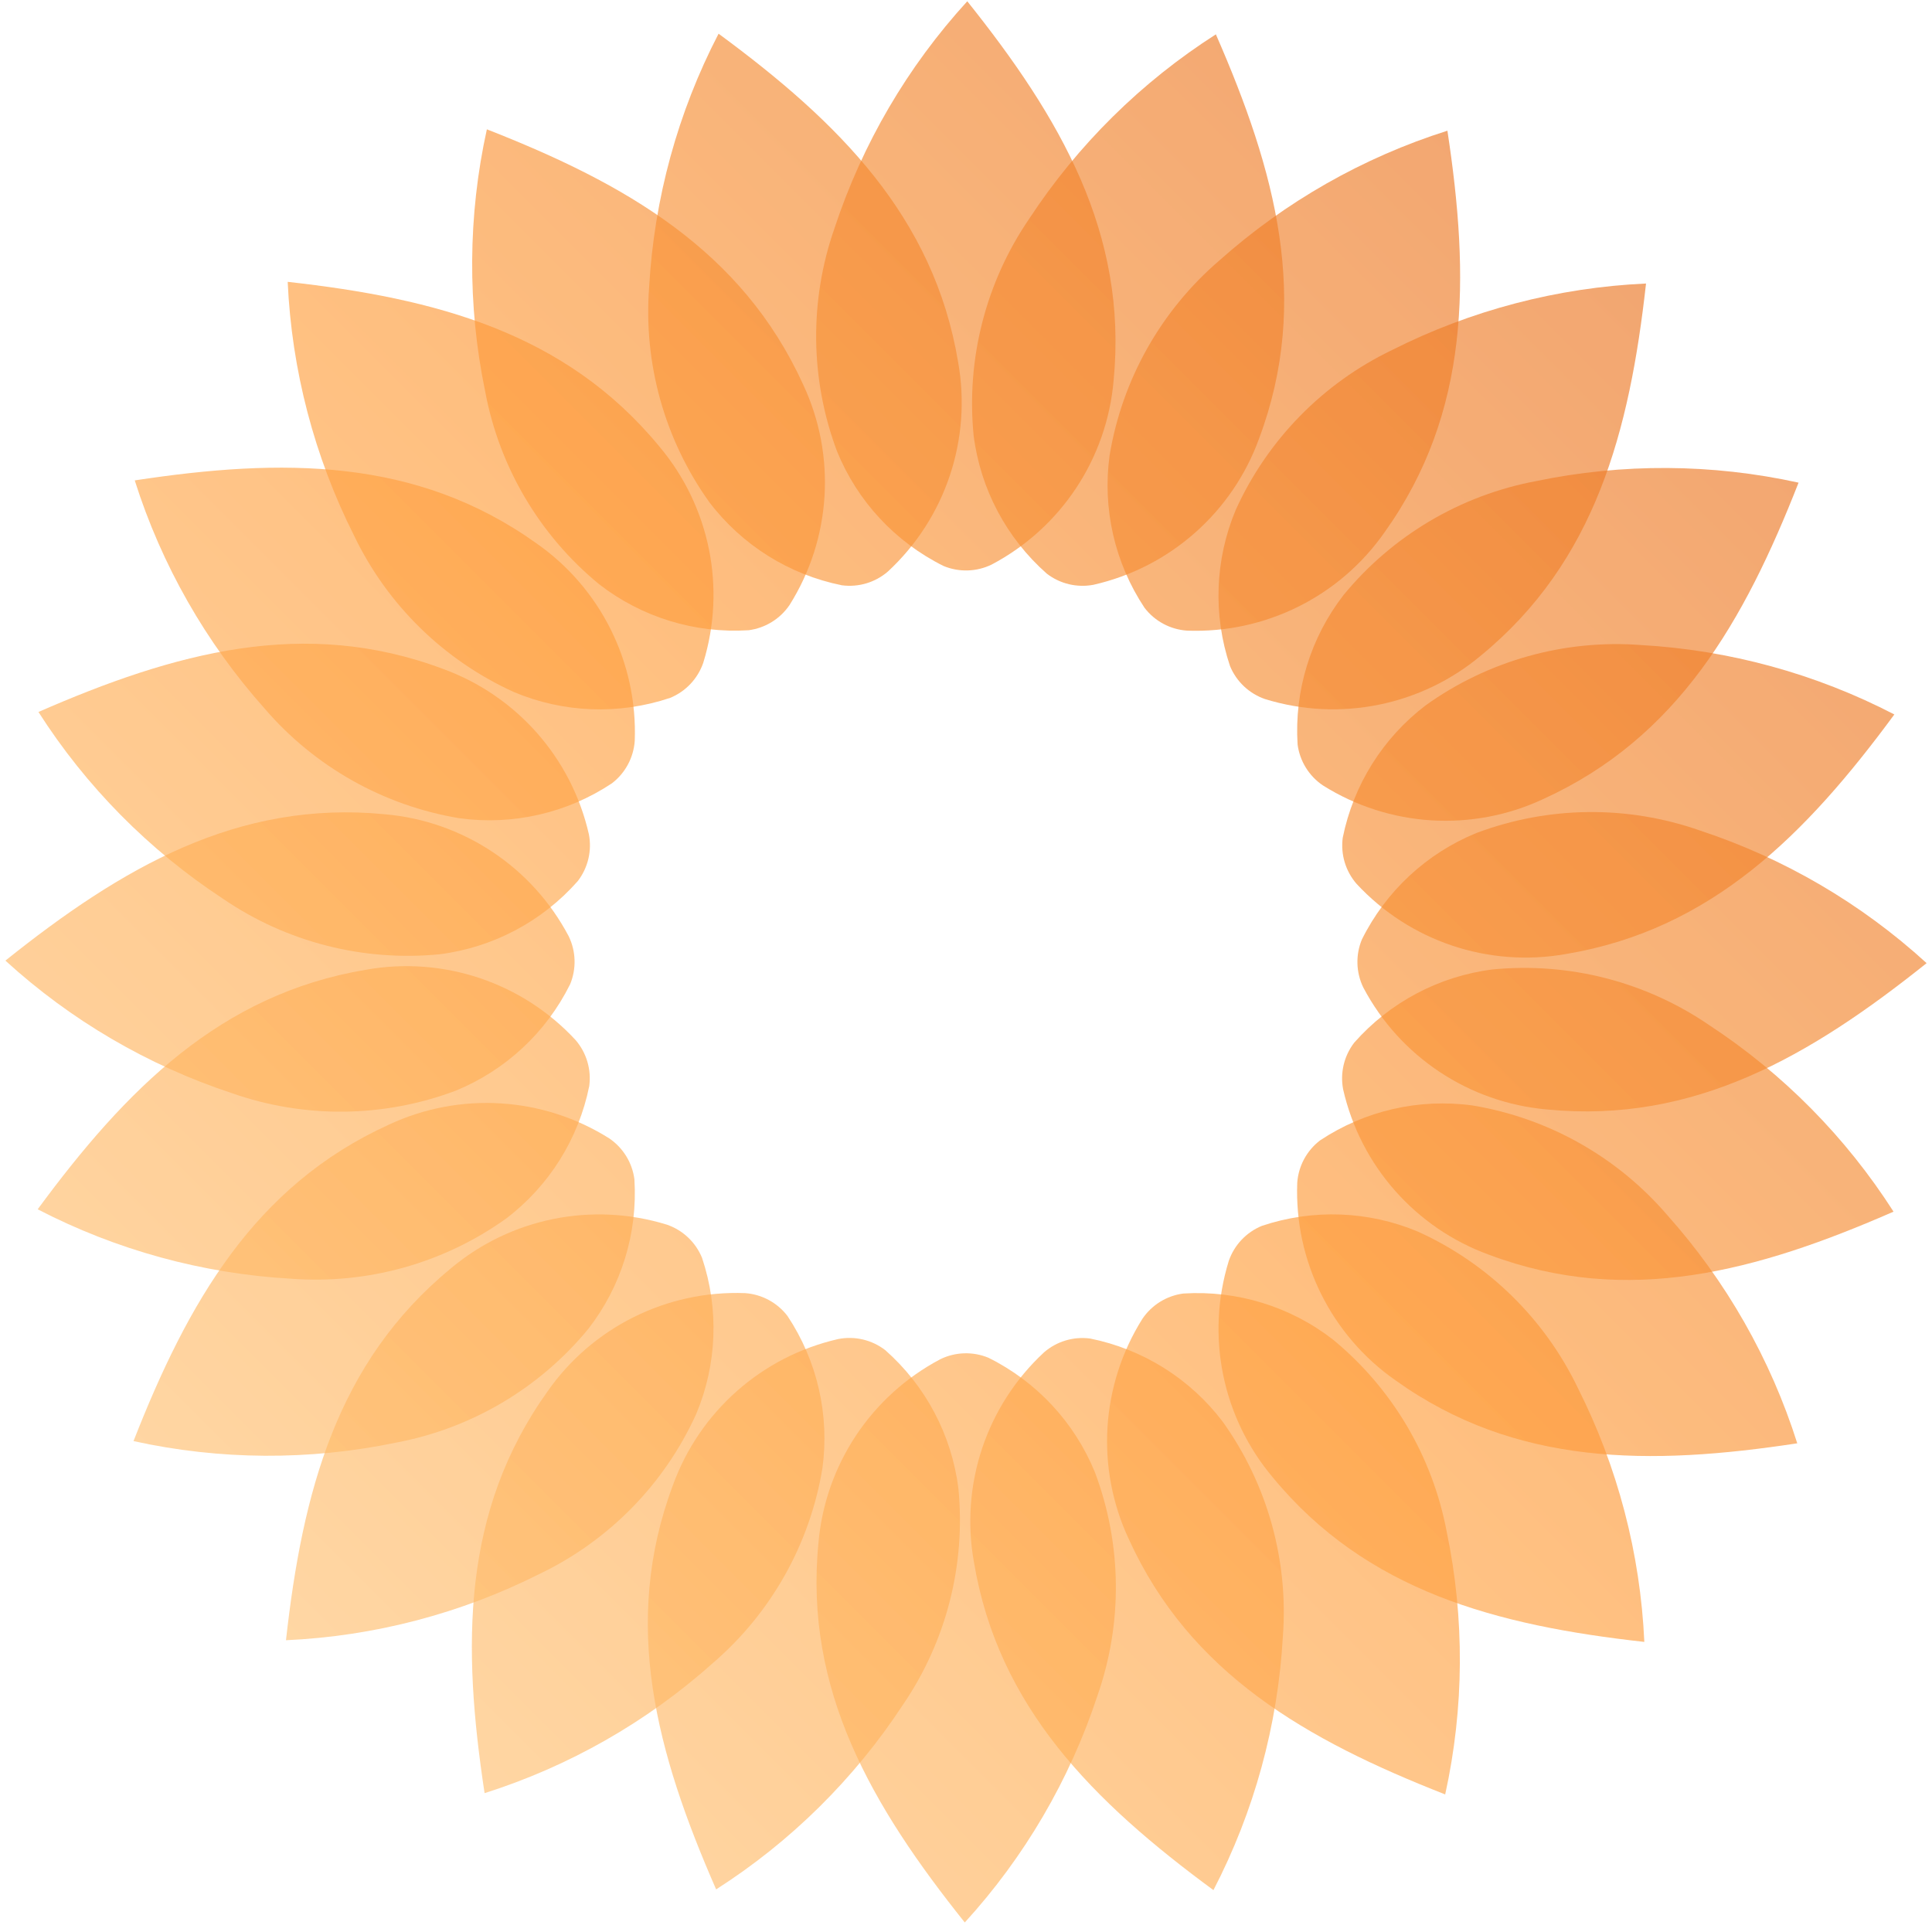
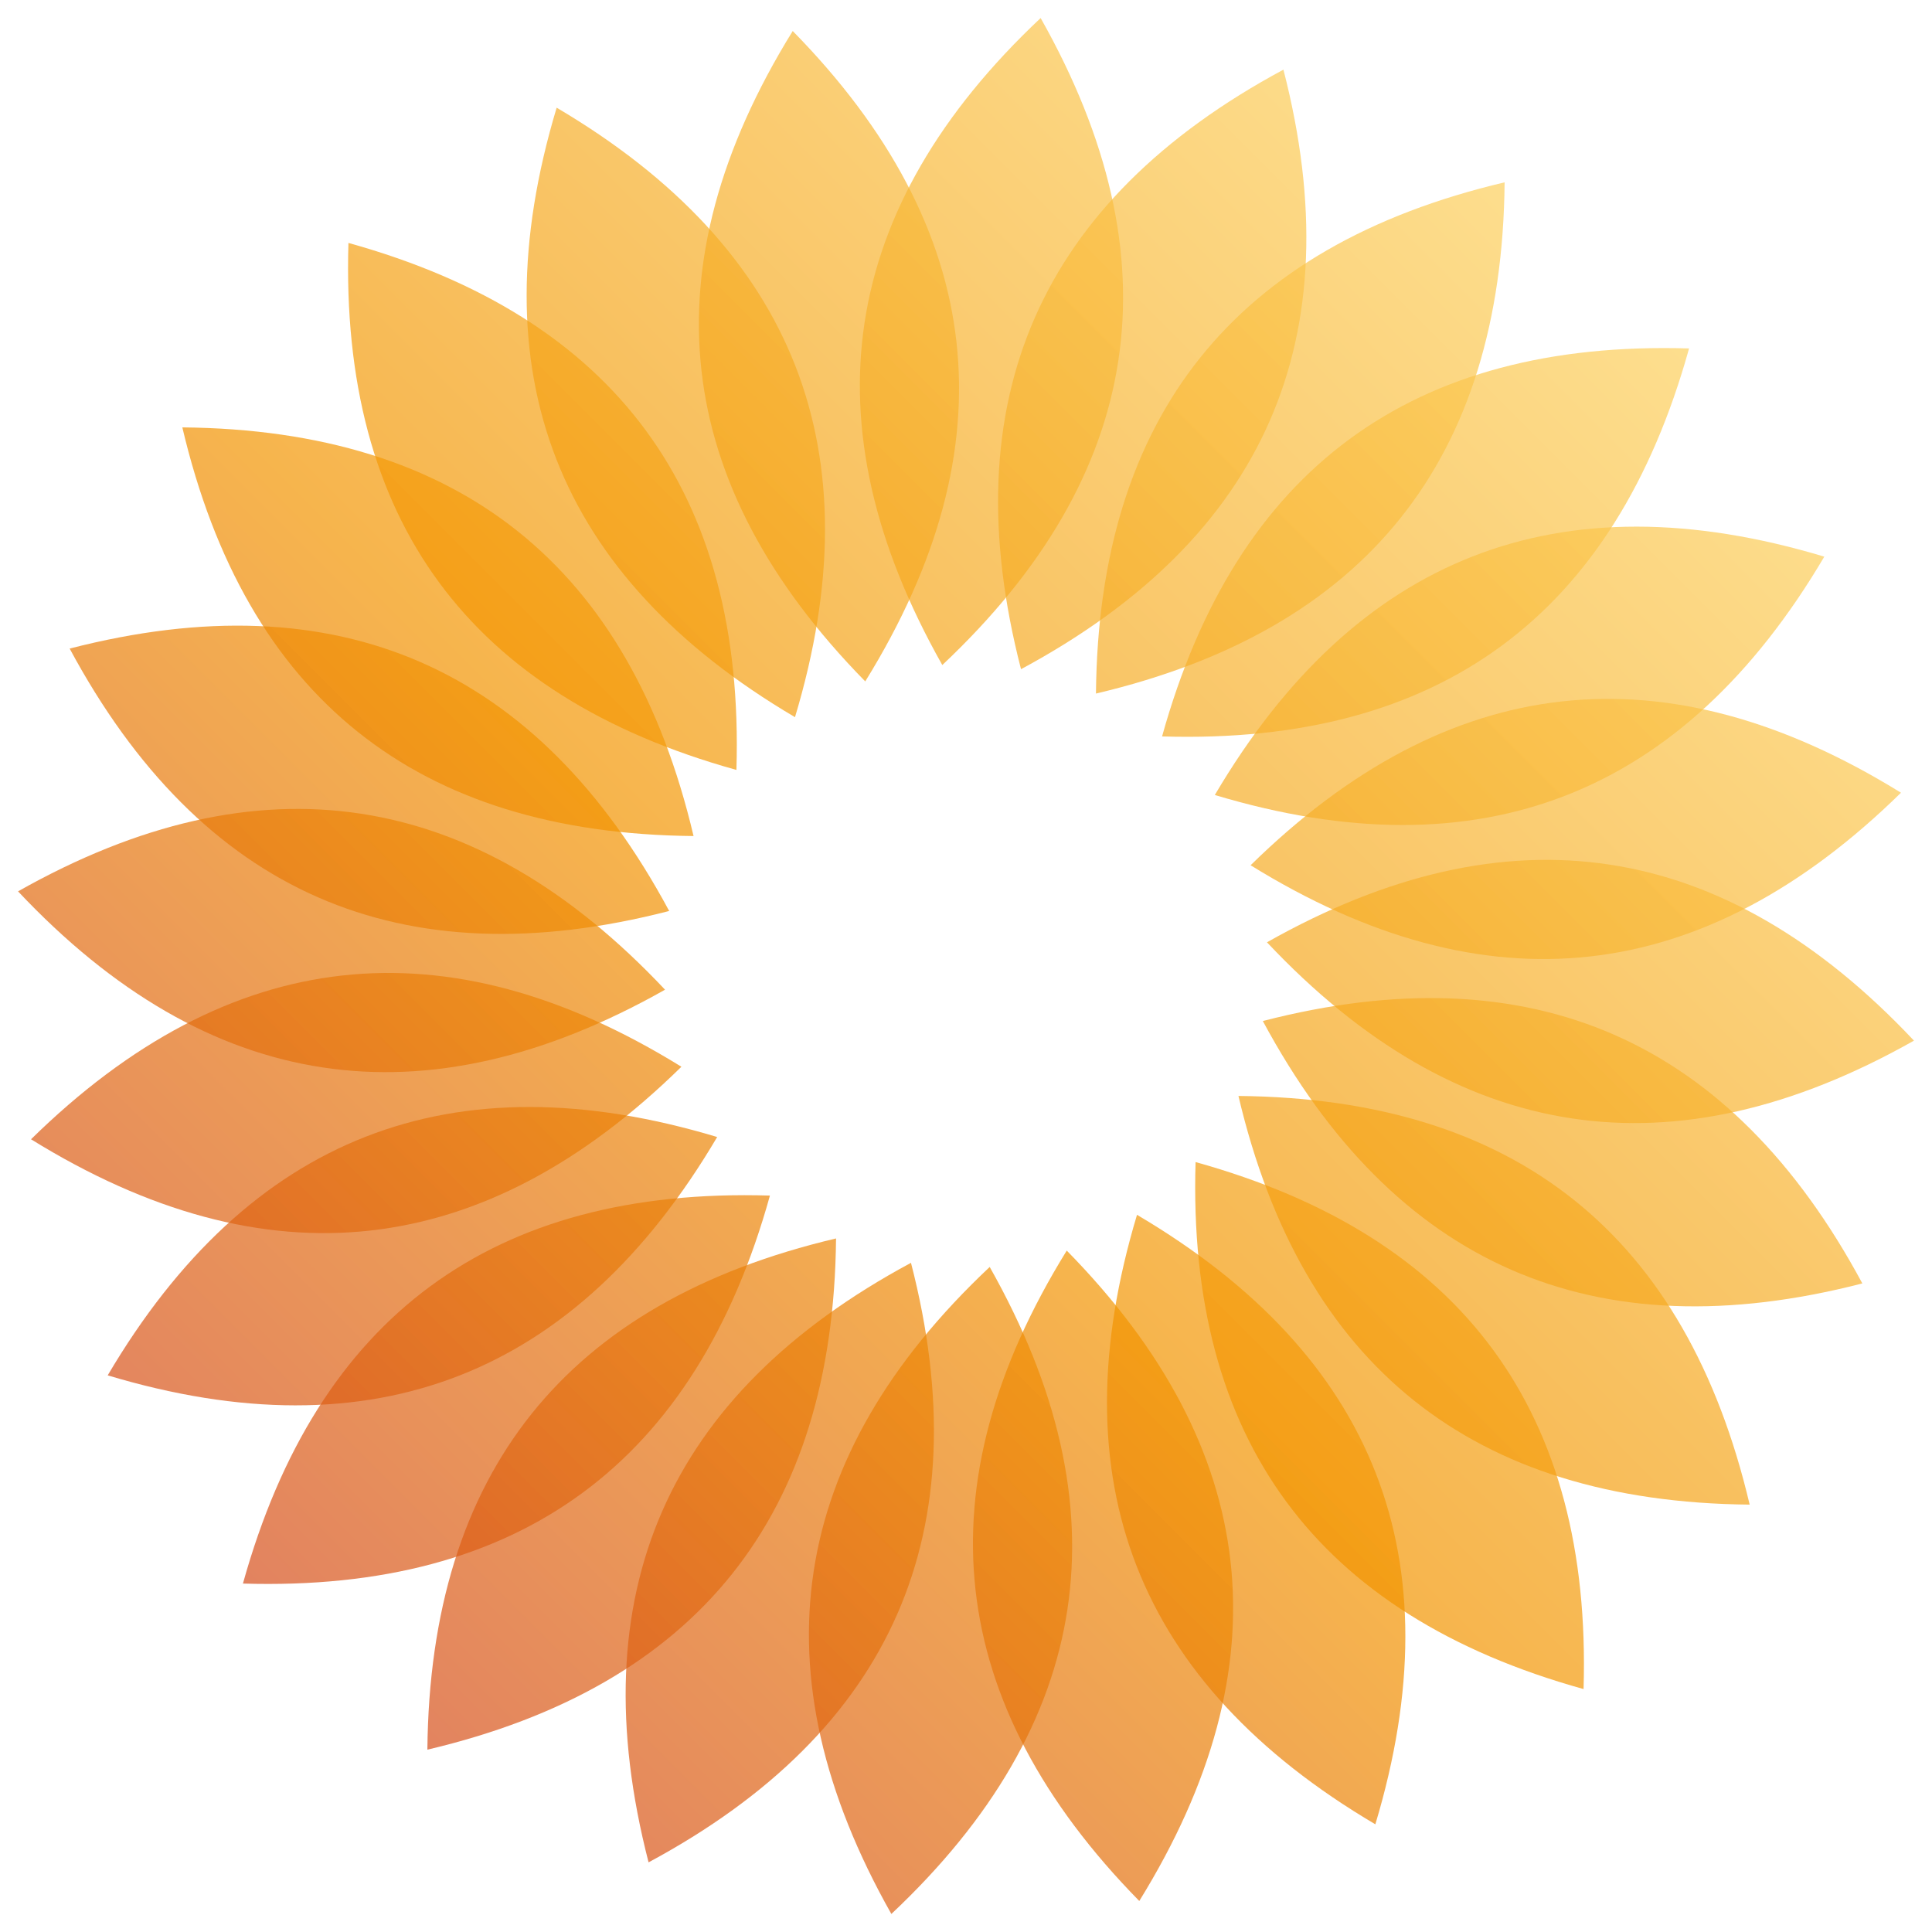
- <svg xmlns="http://www.w3.org/2000/svg" xmlns:xlink="http://www.w3.org/1999/xlink" id="cbLogo" width="50" height="50" version="1.1">
-   <defs id="defs11">
-     <linearGradient id="gradient" x1="0" x2="100" y1="100" y2="0" gradientUnits="userSpaceOnUse">
-       <stop id="stop2" offset="0%" stop-color="#ffd08a" />
-       <stop id="stop4" offset="50%" stop-color="#ff9e3d" />
-       <stop id="stop6" offset="100%" stop-color="#e2661a" />
+ <svg xmlns="http://www.w3.org/2000/svg" width="256" height="256" viewBox="0 0 256 256">
+   <defs>
+     <linearGradient id="swirl" x1="0" y1="256" x2="256" y2="0" gradientUnits="userSpaceOnUse">
+       <stop offset="0%" stop-color="#c62828" />
+       <stop offset="45%" stop-color="#f29400" />
+       <stop offset="100%" stop-color="#ffe680" />
    </linearGradient>
-     <linearGradient xlink:href="#gradient" id="linearGradient873" x1="0" x2="100" y1="100" y2="0" gradientUnits="userSpaceOnUse" />
-     <linearGradient xlink:href="#gradient" id="linearGradient875" x1="0" x2="100" y1="100" y2="0" gradientUnits="userSpaceOnUse" />
-     <linearGradient xlink:href="#gradient" id="linearGradient877" x1="0" x2="100" y1="100" y2="0" gradientUnits="userSpaceOnUse" />
-     <linearGradient xlink:href="#gradient" id="linearGradient879" x1="0" x2="100" y1="100" y2="0" gradientUnits="userSpaceOnUse" />
-     <linearGradient xlink:href="#gradient" id="linearGradient881" x1="0" x2="100" y1="100" y2="0" gradientUnits="userSpaceOnUse" />
-     <linearGradient xlink:href="#gradient" id="linearGradient883" x1="0" x2="100" y1="100" y2="0" gradientUnits="userSpaceOnUse" />
-     <linearGradient xlink:href="#gradient" id="linearGradient885" x1="0" x2="100" y1="100" y2="0" gradientUnits="userSpaceOnUse" />
-     <linearGradient xlink:href="#gradient" id="linearGradient887" x1="0" x2="100" y1="100" y2="0" gradientUnits="userSpaceOnUse" />
-     <linearGradient xlink:href="#gradient" id="linearGradient889" x1="0" x2="100" y1="100" y2="0" gradientUnits="userSpaceOnUse" />
-     <linearGradient xlink:href="#gradient" id="linearGradient891" x1="0" x2="100" y1="100" y2="0" gradientUnits="userSpaceOnUse" />
-     <linearGradient xlink:href="#gradient" id="linearGradient893" x1="0" x2="100" y1="100" y2="0" gradientUnits="userSpaceOnUse" />
-     <linearGradient xlink:href="#gradient" id="linearGradient895" x1="0" x2="100" y1="100" y2="0" gradientUnits="userSpaceOnUse" />
-     <linearGradient xlink:href="#gradient" id="linearGradient897" x1="0" x2="100" y1="100" y2="0" gradientUnits="userSpaceOnUse" />
-     <linearGradient xlink:href="#gradient" id="linearGradient899" x1="0" x2="100" y1="100" y2="0" gradientUnits="userSpaceOnUse" />
-     <linearGradient xlink:href="#gradient" id="linearGradient901" x1="0" x2="100" y1="100" y2="0" gradientUnits="userSpaceOnUse" />
-     <linearGradient xlink:href="#gradient" id="linearGradient903" x1="0" x2="100" y1="100" y2="0" gradientUnits="userSpaceOnUse" />
-     <linearGradient xlink:href="#gradient" id="linearGradient905" x1="0" x2="100" y1="100" y2="0" gradientUnits="userSpaceOnUse" />
-     <linearGradient xlink:href="#gradient" id="linearGradient907" x1="0" x2="100" y1="100" y2="0" gradientUnits="userSpaceOnUse" />
-     <linearGradient xlink:href="#gradient" id="linearGradient909" x1="0" x2="100" y1="100" y2="0" gradientUnits="userSpaceOnUse" />
-     <linearGradient xlink:href="#gradient" id="linearGradient911" x1="0" x2="100" y1="100" y2="0" gradientUnits="userSpaceOnUse" />
-     <linearGradient xlink:href="#gradient" id="linearGradient913" x1="0" x2="100" y1="100" y2="0" gradientUnits="userSpaceOnUse" />
-     <linearGradient xlink:href="#gradient" id="linearGradient915" x1="0" x2="100" y1="100" y2="0" gradientUnits="userSpaceOnUse" />
-     <linearGradient xlink:href="#gradient" id="linearGradient917" x1="0" x2="100" y1="100" y2="0" gradientUnits="userSpaceOnUse" />
-     <linearGradient xlink:href="#gradient" id="linearGradient919" x1="0" x2="100" y1="100" y2="0" gradientUnits="userSpaceOnUse" />
-     <linearGradient xlink:href="#gradient" id="linearGradient921" x1="0" x2="100" y1="100" y2="0" gradientUnits="userSpaceOnUse" />
-     <style id="style9">.petal{opacity:.65}</style>
  </defs>
-   <g id="petals" fill="url(#linearGradient921)" transform="matrix(.5 0 0 .5 0 .026)">
-     <path id="path13" fill="url(#linearGradient873)" d="M33.6 14.8a16.938 16.938 0 0 0 3.116 11.142 11.457 11.457 0 0 0 6.858 4.3 3.033 3.033 0 0 0 2.385-.713 11.924 11.924 0 0 0 3.634-10.837c-1.257-7.54-6.19-12.43-12.4-17A32.468 32.468 0 0 0 33.6 14.8z" class="petal" opacity=".65" />
-     <path id="path15" fill="url(#linearGradient875)" d="M25.117 20.232a16.938 16.938 0 0 0 5.893 9.956 11.457 11.457 0 0 0 7.738 2.381 3.033 3.033 0 0 0 2.119-1.306 11.924 11.924 0 0 0 .705-11.409C38.406 12.9 32.376 9.449 25.2 6.642a32.468 32.468 0 0 0-.083 13.59z" class="petal" opacity=".65" />
-     <path id="path17" fill="url(#linearGradient877)" d="M18.329 27.677a16.937 16.937 0 0 0 8.271 8.092 11.457 11.457 0 0 0 8.09.3 3.033 3.033 0 0 0 1.709-1.81 11.924 11.924 0 0 0-2.271-11.2c-4.859-5.9-11.576-7.67-19.237-8.523a32.466 32.466 0 0 0 3.438 13.141z" class="petal" opacity=".65" />
-     <path id="path19" fill="url(#linearGradient879)" d="M13.7 36.626A16.938 16.938 0 0 0 23.781 42.3a11.457 11.457 0 0 0 7.891-1.807 3.033 3.033 0 0 0 1.182-2.193 11.924 11.924 0 0 0-5.093-10.233c-6.221-4.443-13.167-4.412-20.787-3.254A32.468 32.468 0 0 0 13.7 36.626z" class="petal" opacity=".65" />
-     <path id="path21" fill="url(#linearGradient881)" d="M11.543 46.468a16.938 16.938 0 0 0 11.208 2.873 11.457 11.457 0 0 0 7.155-3.788 3.034 3.034 0 0 0 .575-2.422 11.924 11.924 0 0 0-7.568-8.566c-7.16-2.681-13.861-.854-20.923 2.235a32.468 32.468 0 0 0 9.553 9.668z" class="petal" opacity=".65" />
-     <path id="path23" fill="url(#linearGradient883)" d="M12.008 56.532a16.938 16.938 0 0 0 11.569-.126 11.457 11.457 0 0 0 5.931-5.51 3.033 3.033 0 0 0-.072-2.488 11.924 11.924 0 0 0-9.527-6.315C12.3 41.356 6.3 44.855.279 49.669a32.467 32.467 0 0 0 11.729 6.863z" class="petal" opacity=".65" />
-     <path id="path25" fill="url(#linearGradient885)" d="M15.062 66.134A16.938 16.938 0 0 0 26.2 63.018a11.457 11.457 0 0 0 4.3-6.858 3.033 3.033 0 0 0-.713-2.385 11.924 11.924 0 0 0-10.837-3.634c-7.54 1.257-12.43 6.19-17 12.4a32.468 32.468 0 0 0 13.112 3.593z" class="petal" opacity=".65" />
-     <path id="path27" fill="url(#linearGradient887)" d="M20.5 74.618a16.938 16.938 0 0 0 9.956-5.893 11.457 11.457 0 0 0 2.381-7.738 3.033 3.033 0 0 0-1.306-2.119 11.925 11.925 0 0 0-11.409-.705c-6.958 3.166-10.4 9.2-13.212 16.376a32.466 32.466 0 0 0 13.59.079z" class="petal" opacity=".65" />
-     <path id="path29" fill="url(#linearGradient889)" d="M27.943 81.406a16.938 16.938 0 0 0 8.092-8.269 11.457 11.457 0 0 0 .3-8.09 3.033 3.033 0 0 0-1.81-1.709 11.924 11.924 0 0 0-11.2 2.271c-5.9 4.859-7.67 11.576-8.523 19.237a32.467 32.467 0 0 0 13.141-3.44z" class="petal" opacity=".65" />
-     <path id="path31" fill="url(#linearGradient891)" d="M36.891 86.035a16.938 16.938 0 0 0 5.676-10.082 11.457 11.457 0 0 0-1.807-7.891 3.033 3.033 0 0 0-2.191-1.182 11.924 11.924 0 0 0-10.233 5.094c-4.443 6.221-4.412 13.167-3.254 20.787a32.467 32.467 0 0 0 11.809-6.726z" class="petal" opacity=".65" />
-     <path id="path33" fill="url(#linearGradient893)" d="M46.733 88.191a16.937 16.937 0 0 0 2.873-11.207 11.457 11.457 0 0 0-3.788-7.155 3.033 3.033 0 0 0-2.422-.575 11.924 11.924 0 0 0-8.566 7.568c-2.681 7.159-.854 13.86 2.237 20.921a32.465 32.465 0 0 0 9.666-9.552z" class="petal" opacity=".65" />
-     <path id="path35" fill="url(#linearGradient895)" d="M56.8 87.726a16.937 16.937 0 0 0-.125-11.569 11.457 11.457 0 0 0-5.511-5.931 3.033 3.033 0 0 0-2.488.072 11.924 11.924 0 0 0-6.315 9.528c-.737 7.609 2.762 13.609 7.576 19.629A32.466 32.466 0 0 0 56.8 87.726z" class="petal" opacity=".65" />
-     <path id="path37" fill="url(#linearGradient897)" d="M66.4 84.672a16.938 16.938 0 0 0-3.116-11.142 11.457 11.457 0 0 0-6.858-4.3 3.033 3.033 0 0 0-2.385.713 11.924 11.924 0 0 0-3.634 10.837c1.257 7.54 6.19 12.43 12.4 17A32.468 32.468 0 0 0 66.4 84.672z" class="petal" opacity=".65" />
-     <path id="path39" fill="url(#linearGradient899)" d="M74.883 79.237a16.937 16.937 0 0 0-5.893-9.956 11.456 11.456 0 0 0-7.738-2.381 3.033 3.033 0 0 0-2.119 1.306 11.924 11.924 0 0 0-.705 11.409c3.166 6.958 9.2 10.4 16.375 13.212a32.468 32.468 0 0 0 .08-13.59z" class="petal" opacity=".65" />
-     <path id="path41" fill="url(#linearGradient901)" d="M81.671 71.792A16.938 16.938 0 0 0 73.4 63.7a11.457 11.457 0 0 0-8.09-.3 3.033 3.033 0 0 0-1.708 1.81 11.924 11.924 0 0 0 2.271 11.2c4.859 5.9 11.576 7.67 19.237 8.523a32.466 32.466 0 0 0-3.439-13.141z" class="petal" opacity=".65" />
-     <path id="path43" fill="url(#linearGradient903)" d="M86.3 62.843a16.938 16.938 0 0 0-10.082-5.676 11.457 11.457 0 0 0-7.891 1.807 3.033 3.033 0 0 0-1.182 2.191A11.924 11.924 0 0 0 72.239 71.4c6.221 4.443 13.167 4.412 20.787 3.254A32.467 32.467 0 0 0 86.3 62.843z" class="petal" opacity=".65" />
-     <path id="path45" fill="url(#linearGradient905)" d="M88.457 53a16.938 16.938 0 0 0-11.207-2.873 11.457 11.457 0 0 0-7.155 3.788 3.033 3.033 0 0 0-.574 2.422 11.925 11.925 0 0 0 7.567 8.563c7.158 2.681 13.86.854 20.921-2.237A32.467 32.467 0 0 0 88.457 53z" class="petal" opacity=".65" />
-     <path id="path47" fill="url(#linearGradient907)" d="M87.992 42.936a16.938 16.938 0 0 0-11.569.126 11.457 11.457 0 0 0-5.931 5.511 3.033 3.033 0 0 0 .072 2.488 11.924 11.924 0 0 0 9.527 6.315c7.609.737 13.609-2.762 19.63-7.576a32.468 32.468 0 0 0-11.729-6.864z" class="petal" opacity=".65" />
-     <path id="path49" fill="url(#linearGradient909)" d="M84.938 33.335A16.938 16.938 0 0 0 73.8 36.451a11.457 11.457 0 0 0-4.3 6.858 3.033 3.033 0 0 0 .714 2.385 11.924 11.924 0 0 0 10.837 3.634c7.54-1.257 12.43-6.19 17-12.4a32.466 32.466 0 0 0-13.113-3.593z" class="petal" opacity=".65" />
-     <path id="path51" fill="url(#linearGradient911)" d="M79.5 24.851a16.938 16.938 0 0 0-9.956 5.893 11.457 11.457 0 0 0-2.381 7.738 3.033 3.033 0 0 0 1.309 2.118 11.924 11.924 0 0 0 11.409.705c6.958-3.166 10.4-9.2 13.212-16.375a32.468 32.468 0 0 0-13.593-.079z" class="petal" opacity=".65" />
-     <path id="path53" fill="url(#linearGradient913)" d="M72.057 18.063a16.938 16.938 0 0 0-8.092 8.269 11.457 11.457 0 0 0-.3 8.09 3.033 3.033 0 0 0 1.81 1.709 11.924 11.924 0 0 0 11.2-2.271c5.9-4.859 7.67-11.576 8.523-19.237a32.467 32.467 0 0 0-13.141 3.44z" class="petal" opacity=".65" />
-     <path id="path55" fill="url(#linearGradient915)" d="M63.109 13.434a16.937 16.937 0 0 0-5.676 10.082 11.457 11.457 0 0 0 1.807 7.891 3.033 3.033 0 0 0 2.191 1.182A11.924 11.924 0 0 0 71.664 27.5c4.443-6.221 4.412-13.167 3.254-20.787a32.466 32.466 0 0 0-11.809 6.721z" class="petal" opacity=".65" />
-     <path id="path57" fill="url(#linearGradient917)" d="M53.267 11.278a16.937 16.937 0 0 0-2.873 11.207 11.456 11.456 0 0 0 3.788 7.155 3.033 3.033 0 0 0 2.422.575 11.924 11.924 0 0 0 8.566-7.568c2.681-7.159.854-13.86-2.237-20.921a32.466 32.466 0 0 0-9.666 9.552z" class="petal" opacity=".65" />
-     <path id="path59" fill="url(#linearGradient919)" d="M43.2 11.743a16.938 16.938 0 0 0 .126 11.569 11.457 11.457 0 0 0 5.511 5.931 3.033 3.033 0 0 0 2.488-.072 11.924 11.924 0 0 0 6.315-9.528c.739-7.609-2.76-13.609-7.574-19.629A32.468 32.468 0 0 0 43.2 11.743z" class="petal" opacity=".65" />
+   <g fill="url(#swirl)">
+     <path d="M124.86 88.12 Q164.99 50.36 137.89 2.39 Q97.76 40.15 124.86 88.12 Z" fill-opacity="0.7" />
+     <path d="M135.29 88.67 Q183.82 62.58 170.06 9.23 Q121.53 35.32 135.29 88.67 Z" fill-opacity="0.7" />
+     <path d="M145.22 91.90 Q198.85 79.26 199.37 24.16 Q145.74 36.80 145.22 91.90 Z" fill-opacity="0.7" />
+     <path d="M153.98 97.58 Q209.05 99.26 223.81 46.17 Q168.74 44.50 153.98 97.58 Z" fill-opacity="0.7" />
+     <path d="M160.97 105.34 Q213.73 121.21 241.73 73.76 Q188.96 57.89 160.97 105.34 Z" fill-opacity="0.7" />
+     <path d="M165.71 114.65 Q212.57 143.63 251.89 105.04 Q205.03 76.05 165.71 114.65 Z" fill-opacity="0.7" />
+     <path d="M167.88 124.86 Q205.64 164.99 253.61 137.89 Q215.85 97.76 167.88 124.86 Z" fill-opacity="0.7" />
+     <path d="M167.33 135.29 Q193.42 183.82 246.77 170.06 Q220.68 121.53 167.33 135.29 Z" fill-opacity="0.7" />
+     <path d="M164.10 145.22 Q176.74 198.85 231.84 199.37 Q219.20 145.74 164.10 145.22 Z" fill-opacity="0.7" />
+     <path d="M158.42 153.98 Q156.74 209.05 209.83 223.81 Q211.50 168.74 158.42 153.98 Z" fill-opacity="0.7" />
+     <path d="M150.66 160.97 Q134.79 213.73 182.24 241.73 Q198.11 188.96 150.66 160.97 Z" fill-opacity="0.7" />
+     <path d="M141.35 165.71 Q112.37 212.57 150.96 251.89 Q179.95 205.03 141.35 165.71 Z" fill-opacity="0.7" />
+     <path d="M131.14 167.88 Q91.01 205.64 118.11 253.61 Q158.24 215.85 131.14 167.88 Z" fill-opacity="0.7" />
+     <path d="M120.71 167.33 Q72.18 193.42 85.94 246.77 Q134.47 220.68 120.71 167.33 Z" fill-opacity="0.7" />
+     <path d="M110.78 164.10 Q57.15 176.74 56.63 231.84 Q110.26 219.20 110.78 164.10 Z" fill-opacity="0.7" />
+     <path d="M102.02 158.42 Q46.95 156.74 32.19 209.83 Q87.26 211.50 102.02 158.42 Z" fill-opacity="0.7" />
+     <path d="M95.03 150.66 Q42.27 134.79 14.27 182.24 Q67.04 198.11 95.03 150.66 Z" fill-opacity="0.7" />
+     <path d="M90.29 141.35 Q43.43 112.37 4.11 150.96 Q50.97 179.95 90.29 141.35 Z" fill-opacity="0.7" />
+     <path d="M88.12 131.14 Q50.36 91.01 2.39 118.11 Q40.15 158.24 88.12 131.14 Z" fill-opacity="0.7" />
+     <path d="M88.67 120.71 Q62.58 72.18 9.23 85.94 Q35.32 134.47 88.67 120.71 Z" fill-opacity="0.7" />
+     <path d="M91.90 110.78 Q79.26 57.15 24.16 56.63 Q36.80 110.26 91.90 110.78 Z" fill-opacity="0.7" />
+     <path d="M97.58 102.02 Q99.26 46.95 46.17 32.19 Q44.50 87.26 97.58 102.02 Z" fill-opacity="0.7" />
+     <path d="M105.34 95.03 Q121.21 42.27 73.76 14.27 Q57.89 67.04 105.34 95.03 Z" fill-opacity="0.7" />
+     <path d="M114.65 90.29 Q143.63 43.43 105.04 4.11 Q76.05 50.97 114.65 90.29 Z" fill-opacity="0.7" />
  </g>
</svg>
